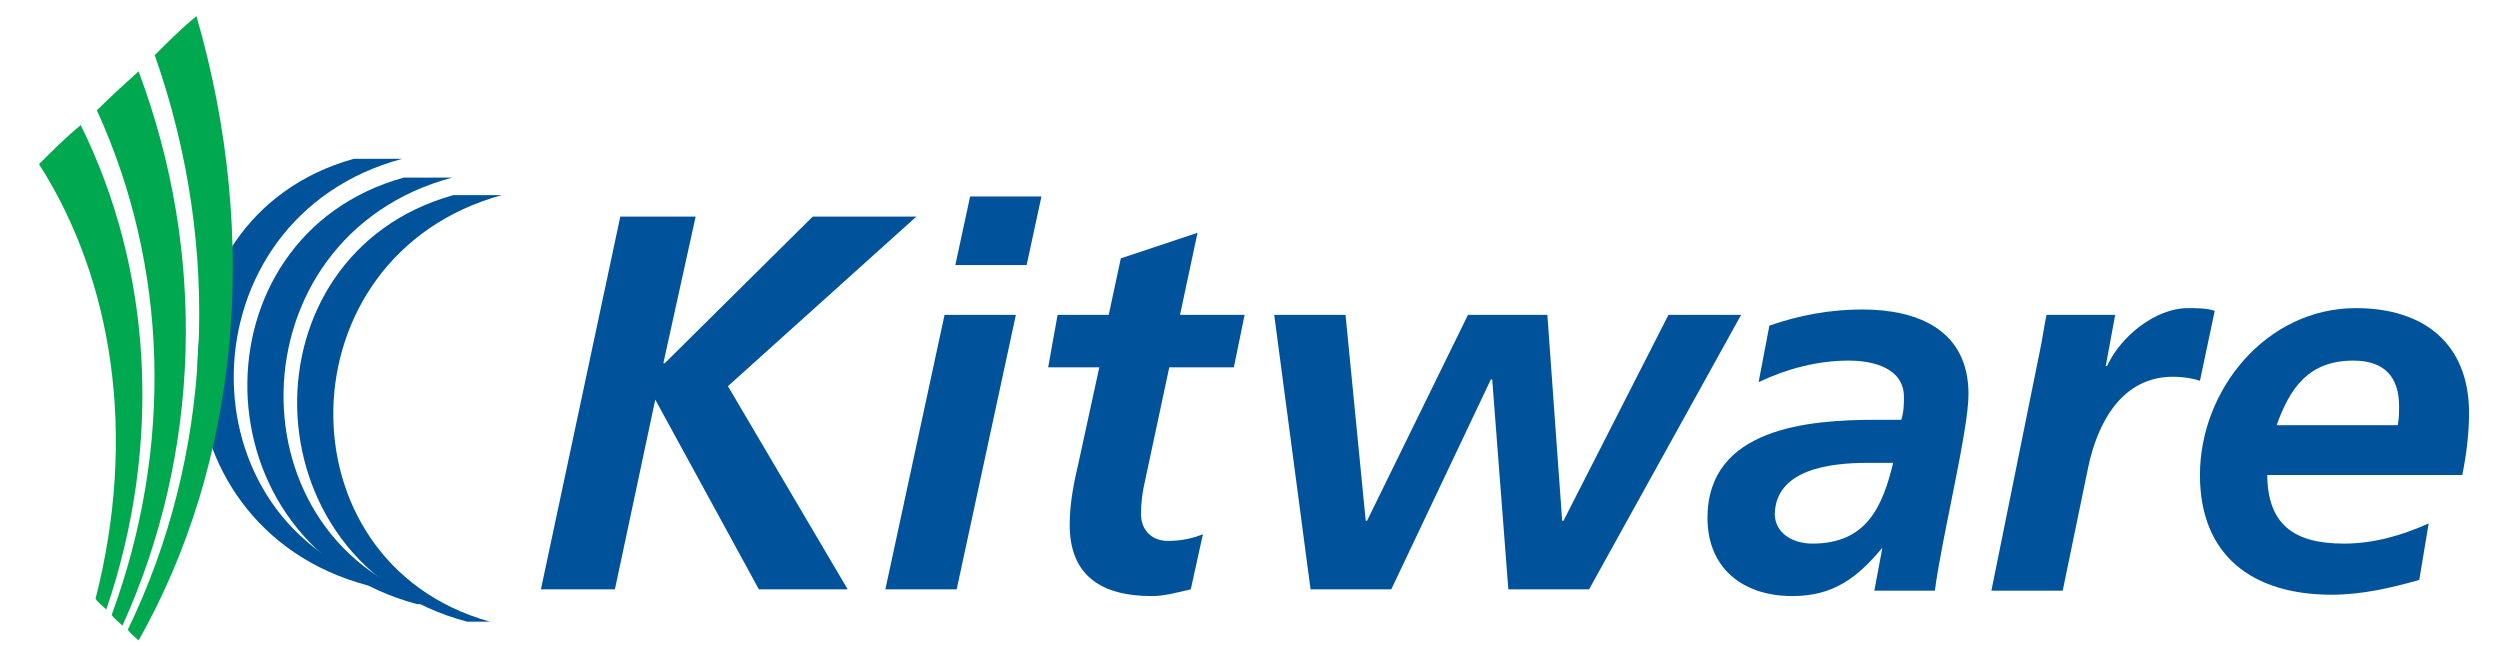
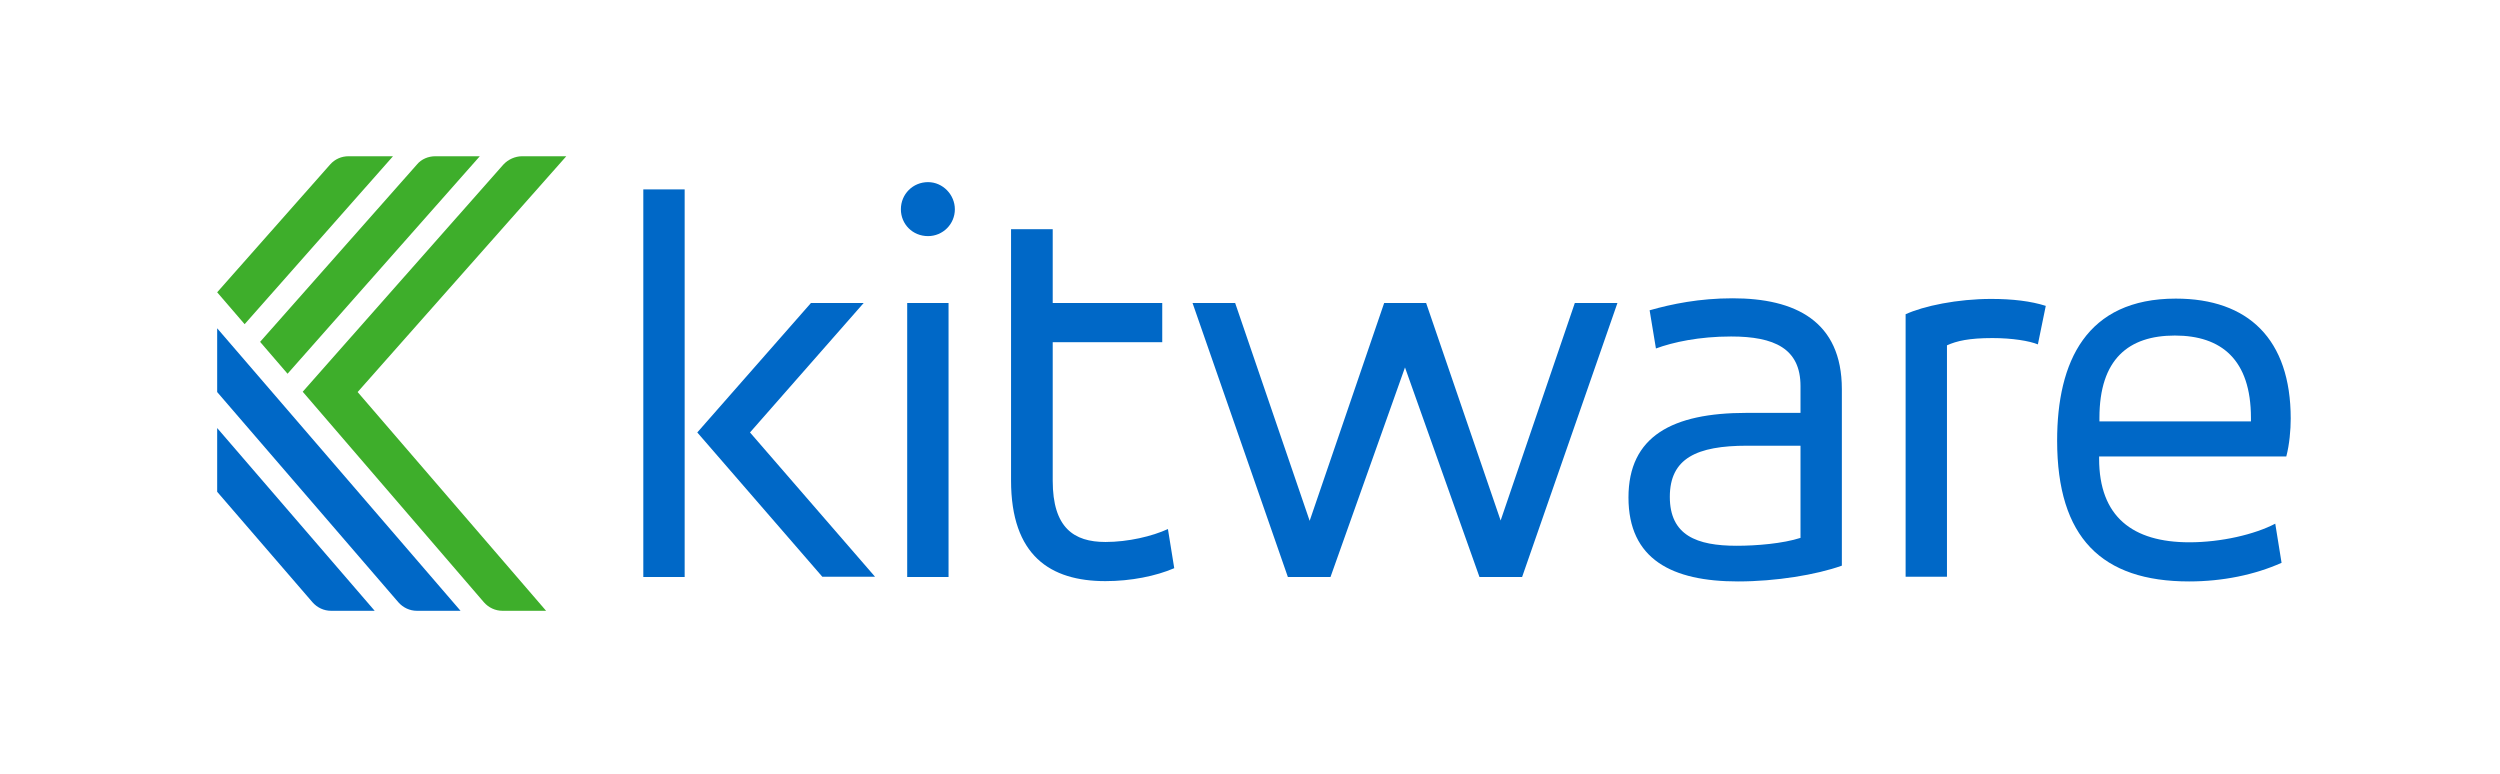
- <svg xmlns="http://www.w3.org/2000/svg" x="0px" y="0px" viewBox="0 0 185.8 48" style="enable-background:new 0 0 185.8 48;" xml:space="preserve">
-   <style type="text/css"> .st0{fill:#00539B;} .st1{fill:#00A94F;} </style>
-   <g id="LogoMark"> </g>
-   <g id="Kitware">
-     <g>
-       <g>
-         <path class="st0" d="M29,43.5c-0.6,0-1.1,0-1.7,0c-16.5-4.4-16.8-27.3-1-31.7c1.2,0,2.4,0,3.6,0C13.5,16.2,13.2,39.1,29,43.5z" />
-       </g>
-       <g>
-         <path class="st0" d="M32.7,44.9c-0.6,0-1.1,0-1.7,0c-16.5-4.4-16.8-27.3-1-31.7c1.2,0,2.4,0,3.6,0C17.2,17.6,16.9,40.5,32.7,44.9 z" />
-       </g>
-       <g>
-         <path class="st0" d="M36.4,46.2c-0.6,0-1.1,0-1.7,0c-16.5-4.4-16.8-27.3-1-31.7c1.2,0,2.4,0,3.6,0C20.9,19,20.6,41.8,36.4,46.2z" />
-       </g>
-       <path class="st1" d="M7.9,45.3c-0.3-0.3-0.6-0.5-0.8-0.8c3.1-12.1,1.3-23.7-4.2-32.3c1-1,2-2,3.1-2.9C11.3,20,12.1,33,7.9,45.3z" />
-       <path class="st1" d="M9.1,46.5c-0.3-0.3-0.6-0.5-0.8-0.8c4.6-12.5,4.2-25.9-1.1-37.5c1-1,2-1.9,3.1-2.9 C15.4,18.9,14.9,33.7,9.1,46.5z" />
-       <path class="st1" d="M10.3,47.6c-0.3-0.3-0.6-0.5-0.8-0.8c6.2-12.8,7.1-28.2,2-42.7c1-1,2-2,3.1-2.9 C19.4,17.8,17.7,34.5,10.3,47.6z" />
-       <path class="st0" d="M51.7,16.1L49.3,27h0.1l11-10.9h7.7l-14,12.6l8.9,15.1h-6.6l-7.7-14.1l-3,14.1h-5.5l5.9-27.7H51.7z" />
-       <path class="st0" d="M70.2,23.4h5.3l-4.4,20.4h-5.3L70.2,23.4z M72.1,14.6h5.3l-1.1,5.1H71L72.1,14.6z" />
-       <path class="st0" d="M78.6,23.4h3.8l0.9-4.2l5.7-1.9l-1.3,6.1h4.8l-0.8,3.9h-4.8l-1.9,8.9c-0.1,0.5-0.2,1.2-0.2,2c0,1.2,0.8,2,2,2 c1,0,1.9-0.2,2.6-0.5l-0.9,4.1c-0.9,0.2-1.9,0.5-2.9,0.5c-3.6,0-6.1-1.4-6.1-5.3c0-1.6,0.3-3.1,0.7-4.8l1.5-6.9h-3.8L78.6,23.4z" />
-       <path class="st0" d="M94.7,23.4h5.3l1.5,15.3h0.1l7.5-15.3h5.9l1.1,15.3h0.1l7.8-15.3h5.4l-11.3,20.4h-6l-1.2-15.6h-0.1l-7.4,15.6 h-6L94.7,23.4z" />
-       <path class="st0" d="M139.9,40.7L139.9,40.7c-1.9,2.3-3.7,3.6-6.7,3.6c-3.7,0-6.3-2.1-6.3-5.8c0-6.7,7.5-7.3,12.5-7.3h1.9 c0.2-0.6,0.2-1.2,0.2-1.7c0-2.1-2.2-2.7-4.1-2.7c-2.3,0-4.6,0.6-6.7,1.6l0.8-4.2c2.3-0.8,4.6-1.2,6.9-1.2c4.1,0,7.9,1.5,7.9,6.3 c0,2.7-2,10.7-2.5,14.6h-4.5L139.9,40.7z M134.7,40.4c4,0,5.2-2.7,6-6h-1.9c-2.6,0-6.9,0.4-6.9,3.9 C132,39.7,133.3,40.4,134.7,40.4z" />
-       <path class="st0" d="M151.6,26.1c0.2-0.9,0.3-1.8,0.5-2.7h5.1l-0.7,3.8h0.1c1-2.2,3.6-4.3,6-4.3c0.7,0,1.4,0,2,0.2l-1.1,5.2 c-0.6-0.2-1.3-0.3-2-0.3c-3.8,0-5.6,3.4-6.3,6.7l-1.9,9.2H148L151.6,26.1z" />
-       <path class="st0" d="M168.5,35.2c0,3.8,2,5.2,5.7,5.2c2.2,0,4.3-0.6,6.3-1.5l-0.7,4.2c-2.1,0.6-4.3,1.1-6.5,1.1 c-5.9,0-9.8-2.9-9.8-8.9c0-6.3,4.9-12.4,11.6-12.4c5,0,8.4,2.6,8.4,7.8c0,1.5-0.2,3.1-0.5,4.6H168.5z M178.2,31.6 c0.1-0.5,0.1-0.9,0.1-1.4c0-2.2-1.1-3.4-3.4-3.4c-3.3,0-4.7,2-5.7,4.8H178.2z" />
-     </g>
-   </g>
+ <svg xmlns="http://www.w3.org/2000/svg" width="792" height="245" viewBox="0 0 792 245" fill="none">
+   <path d="M104.6 52.1L68.8 92.6L77.5 102.7L124.5 49.5H110.4C108.2 49.5 106.1 50.4 104.6 52.1Z" fill="#3EAE2B" />
+   <path d="M132.1 52.1L82.4 108.3L91.1 118.4L152 49.5H137.9C135.7 49.5 133.5 50.4 132.1 52.1Z" fill="#3EAE2B" />
+   <path d="M179.4 49.5H165.4C163.2 49.5 161 50.5 159.5 52.1L95.9 124.1L153.3 190.8C154.8 192.5 156.9 193.5 159.2 193.5H173L113.3 124.2L179.4 49.5Z" fill="#3EAE2B" />
+   <path d="M118.7 193.5L68.8 135.6V155.8L99 190.8C100.5 192.5 102.6 193.5 104.9 193.5H118.7Z" fill="#0068C7" />
+   <path d="M145.9 193.5L68.8 104V124.2L126.2 190.8C127.7 192.5 129.8 193.5 132.1 193.5H145.9Z" fill="#0068C7" />
+   <path d="M203.8 60H216.9V182.8H203.8V60ZM256.9 96H273.6L237.6 137L277.2 182.7H260.5L220.9 137L256.9 96Z" fill="#0068C7" />
+   <path d="M294 57.7C298.7 57.7 302.5 61.7 302.5 66.3C302.5 71 298.7 74.8 294 74.8C289.1 74.8 285.4 71 285.4 66.3C285.4 61.5 289.2 57.7 294 57.7ZM287.4 96H300.5V182.8H287.4V96Z" fill="#0068C7" />
+   <path d="M320.4 72.6H333.5V96H368.2V108.4H333.5V152.3C333.5 167.2 340.2 171.7 350.2 171.7C357.4 171.7 365 169.9 370 167.6L372 180C366.2 182.5 358.3 184.1 350.2 184.1C332.7 184.1 320.3 176 320.3 152.2V72.6H320.4Z" fill="#0068C7" />
+   <path d="M414.9 165L438.5 96H451.8L475.4 164.9L498.9 96H512.4L482.2 182.8H468.7L445.1 116.4L421.5 182.8H408L377.8 96H391.3L414.9 165Z" fill="#0068C7" />
+   <path d="M583.5 179.2C575.4 182.1 562.6 184.2 550.6 184.2C529.7 184.2 515.9 177.2 515.9 157.6C515.9 138.2 529.8 130.8 553.3 130.8H570.4V122.3C570.4 110.4 562.1 106.6 548.4 106.6C538.3 106.6 530 108.4 524.6 110.4L522.6 98.3C529.6 96.3 538.4 94.5 548.9 94.5C568.7 94.5 583.5 101.7 583.5 123.3V179.2ZM570.4 141.2H553.5C537.5 141.2 529 145.2 529 157.4C529 169.6 537.5 172.9 550.2 172.9C556.5 172.9 564.8 172.2 570.4 170.4V141.2Z" fill="#0068C7" />
+   <path d="M603.6 99.6C609.4 96.9 620.2 94.7 630.8 94.7C637.6 94.7 643.4 95.4 648.1 96.9L645.6 109.1C642.9 108 637.5 107.1 631.2 107.1C623.8 107.1 619.9 108 616.8 109.4V182.7H603.7V99.6H603.6Z" fill="#0068C7" />
+   <path d="M724.3 144.6H665V145.3C665 163.7 675.6 171.8 693.6 171.8C703.7 171.8 714.3 169.3 720.8 165.9L722.8 178.3C714.3 182.1 704.1 184.2 693.5 184.2C665.8 184.2 651.7 170.3 651.7 139.6C651.7 114.6 660.9 94.6 689.3 94.6C712.2 94.6 725.7 107.4 725.7 132.6C725.7 136.2 725.3 140.8 724.3 144.6ZM665 133.5H713.1V132.4C713.1 113.9 703.7 106.3 689 106.3C674.4 106.3 665.1 113.7 665.1 132.4V133.5H665Z" fill="#0068C7" />
</svg>
